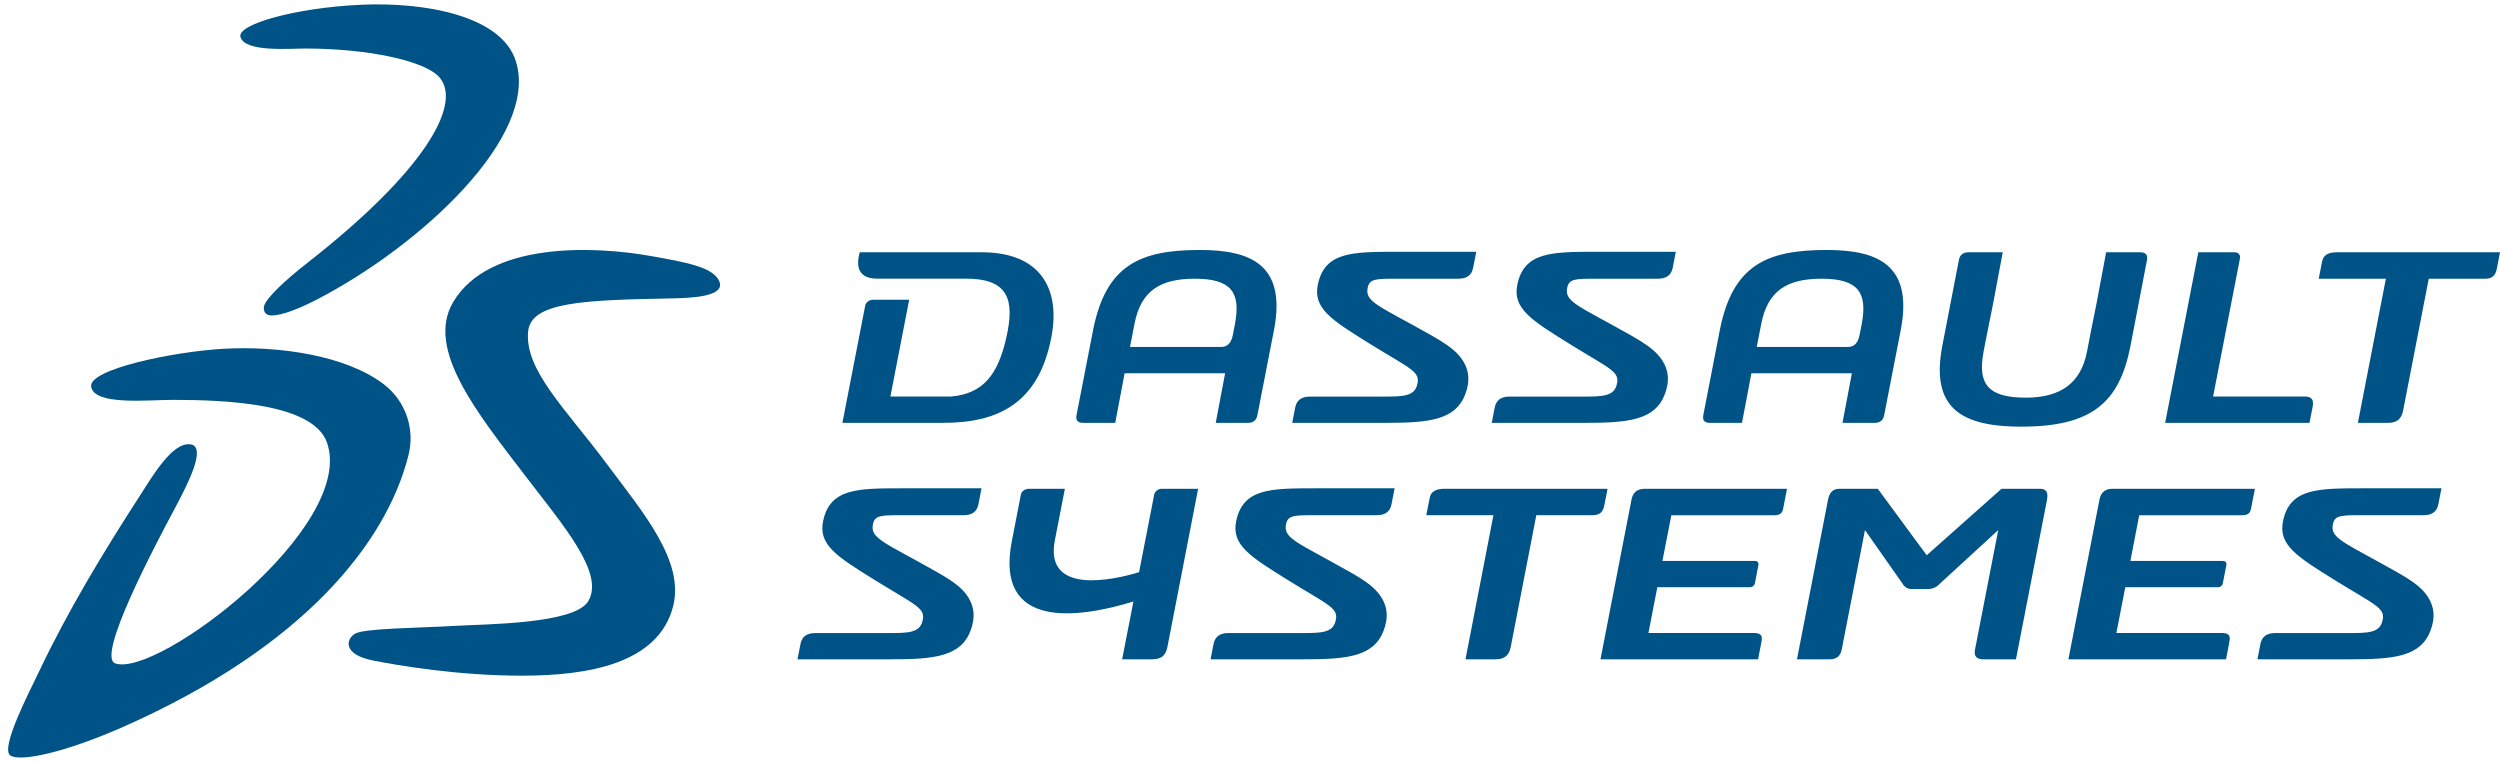
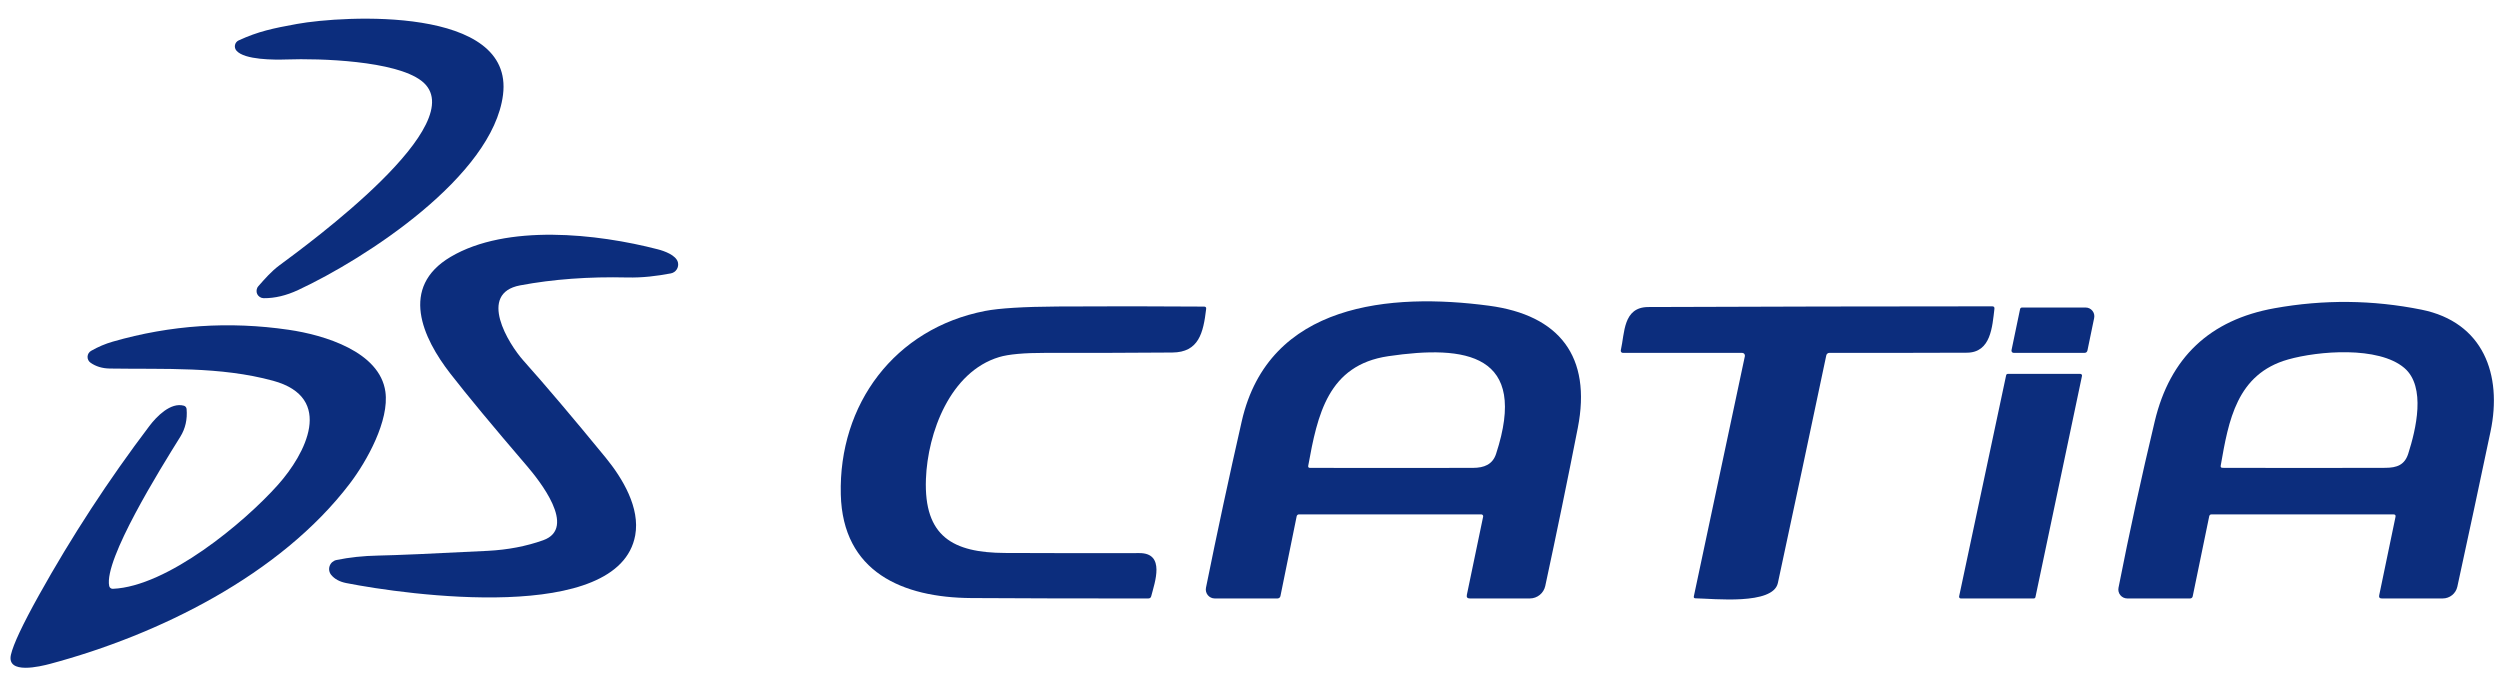
- <svg xmlns="http://www.w3.org/2000/svg" height="764" viewBox="-.2 .277 107.294 32.64" width="2500">
-   <g fill="#005386" fill-rule="evenodd">
-     <path d="m15.248.408c2.785-.131 6.08.462 6.693 2.427 1.006 3.22-4.093 7.915-8.537 10.22-1.089.565-1.749.72-2.024.681-.263-.036-.303-.298-.218-.478.159-.339.875-1.029 1.834-1.778 5.002-3.907 6.629-6.773 5.684-7.935-.605-.744-3.141-1.26-5.774-1.26-.715 0-2.593.165-2.786-.496-.157-.543 2.364-1.25 5.128-1.38m-5.89 14.764c2.388-.14 5.288.277 6.917 1.524a2.924 2.924 0 0 1 1.05 3.065c-.94 3.707-4.45 8.193-12.247 11.64-2.48 1.096-4.428 1.515-4.838 1.221-.44-.316.839-2.763 1.224-3.575 1.245-2.63 2.8-5.19 4.316-7.535.558-.863 1.42-2.359 2.2-2.24.7.108-.119 1.698-.657 2.71-.905 1.696-3.397 6.41-2.575 6.692 1.817.623 10.343-5.863 9.086-9.475-.583-1.677-4.285-1.836-6.616-1.836-1.06 0-3.376.25-3.504-.562-.139-.75 3.518-1.503 5.644-1.629" />
-     <path d="m27.797 11.201c1.433.259 2.601.46 2.87 1.064.3.686-1.26.727-2.046.744-3.77.073-6.043.147-6.157 1.428-.148 1.649 1.61 3.308 3.348 5.636 1.587 2.125 3.39 4.221 2.87 6.177-.647 2.435-3.633 2.95-6.476 2.951-2.724.002-5.304-.434-6.387-.65-1.35-.266-1.15-.933-.79-1.148.402-.24 2.697-.245 4.292-.34 1.313-.077 5.126-.075 5.72-1.052.729-1.195-1.056-3.242-2.695-5.385-2.044-2.674-4.29-5.434-3.102-7.45 1.538-2.609 6.038-2.43 8.553-1.975m58.757 7.312c3.028 0 4.195-1.036 4.674-3.43l.717-3.728c.048-.25-.101-.325-.29-.325h-1.465l-.402 2.145-.23 1.142-.192.992c-.268 1.351-1.143 1.96-2.626 1.96-1.631 0-2.068-.594-1.812-1.96 0 0 .063-.341.084-.443l.338-1.69.403-2.146h-1.465c-.19 0-.368.075-.416.325l-.72 3.729c-.491 2.629.817 3.43 3.402 3.43zm-51.426 4.044c-.22 1.03.587 1.528 2.224 2.544 1.789 1.11 2.198 1.195 2.033 1.78-.132.472-.601.491-1.407.491h-3.189c-.362 0-.572.15-.635.473l-.128.653h4.02c1.84 0 2.993-.114 3.412-1.238.203-.548.201-1.115-.295-1.675-.253-.285-.627-.536-1.141-.826-2.298-1.299-2.898-1.449-2.753-2.078.082-.354.327-.367 1.19-.367h2.696c.363 0 .574-.149.637-.472l.132-.683h-3.41c-1.932 0-3.092.012-3.386 1.398zm17.728 0c-.218 1.03.587 1.528 2.223 2.544 1.791 1.11 2.2 1.195 2.034 1.78-.133.472-.602.491-1.407.491h-3.188c-.362 0-.573.15-.636.473l-.127.653h4.02c1.84 0 2.992-.114 3.41-1.238.206-.548.204-1.115-.293-1.675-.254-.285-.626-.536-1.143-.826-2.297-1.299-2.896-1.449-2.751-2.078.08-.354.325-.367 1.19-.367h2.697c.361 0 .573-.149.635-.472l.134-.683h-3.412c-1.932 0-3.091.012-3.386 1.398zm44.928 0c-.218 1.03.588 1.528 2.222 2.544 1.792 1.11 2.201 1.195 2.034 1.78-.13.472-.6.491-1.405.491h-3.189c-.362 0-.573.15-.636.473l-.126.653h4.02c1.839 0 2.991-.114 3.41-1.238.205-.548.202-1.115-.295-1.675-.252-.285-.626-.536-1.142-.826-2.296-1.299-2.897-1.449-2.75-2.078.08-.354.326-.367 1.19-.367h2.696c.362 0 .572-.149.635-.472l.134-.683h-3.41c-1.933 0-3.093.012-3.388 1.398zm-26.529-5.446c.204-.549.202-1.116-.295-1.675-.253-.286-.626-.535-1.142-.828-2.297-1.299-2.897-1.447-2.753-2.076.082-.353.328-.368 1.193-.368h2.694c.363 0 .574-.148.637-.47l.133-.686h-3.412c-1.932 0-3.092.012-3.388 1.4-.217 1.029.589 1.528 2.224 2.544 1.79 1.11 2.199 1.194 2.035 1.781-.133.472-.602.49-1.407.49h-3.188c-.363 0-.574.15-.637.473l-.126.654h4.02c1.838 0 2.993-.113 3.411-1.239zm-8.564 0c.203-.549.201-1.116-.295-1.675-.254-.286-.627-.535-1.142-.828-2.299-1.299-2.897-1.447-2.752-2.076.08-.353.325-.368 1.192-.368h2.693c.364 0 .575-.148.636-.47l.135-.686h-3.412c-1.932 0-3.091.012-3.386 1.4-.219 1.029.588 1.528 2.223 2.544 1.79 1.11 2.2 1.194 2.035 1.781-.132.472-.602.49-1.409.49h-3.185c-.364 0-.574.15-.638.473l-.127.654h4.02c1.84 0 2.993-.113 3.412-1.239zm37.388-6.081c-.363 0-.567.124-.621.398l-.144.738h2.882l-1.201 6.184h1.292c.364 0 .575-.149.647-.52l1.102-5.664h2.406c.34 0 .46-.15.52-.448l.132-.688zm-62.802 2.035c-.182 0-.319.124-.343.248l-.98 5.037h4.336c2.429 0 4.112-.902 4.638-3.707.391-2.088-.513-3.613-2.988-3.613h-5.244l-.022.095c-.118.492-.056 1.036.773 1.036h3.812c1.834 0 2.096.917 1.73 2.532-.36 1.586-.987 2.402-2.364 2.527h-2.611l.806-4.155zm61.775 4.6c.063-.32-.05-.445-.344-.445h-3.927l1.156-5.942c.023-.124-.067-.248-.225-.248h-1.566l-1.423 7.32h6.195zm-11.694 3.515h-1.658l-3.21 2.853-2.1-2.853h-1.658c-.272 0-.421.172-.478.47l-1.332 6.848h1.408c.295 0 .46-.148.513-.421l.997-5.125 1.618 2.308a.43.43 0 0 0 .386.223h.728a.68.68 0 0 0 .474-.223l2.514-2.308-.997 5.125c-.053.273.054.421.35.421h1.407l1.333-6.847c.056-.299-.022-.471-.295-.471zm-17.539.47-1.33 6.848h6.763l.143-.732c.059-.298-.014-.398-.355-.398h-4.493l.381-1.964h3.972a.213.213 0 0 0 .216-.174l.152-.779c.018-.098-.035-.174-.148-.174h-3.973l.382-1.96h4.336c.204 0 .407 0 .462-.274l.166-.863h-6.105c-.318 0-.506.147-.569.47zm20.084 0-1.332 6.848h6.766l.14-.732c.06-.298-.013-.398-.352-.398h-4.495l.382-1.964h3.972a.21.21 0 0 0 .215-.174l.152-.779c.02-.098-.036-.174-.147-.174h-3.974l.38-1.96h4.337c.205 0 .408 0 .46-.274l.168-.863h-6.105c-.318 0-.504.147-.568.47zm-40.567-.223-.65 3.332c-1.133.348-4.072.986-3.614-1.371l.43-2.208h-1.545c-.182 0-.319.122-.343.247l-.39 2.01c-.743 3.822 2.876 3.3 5.219 2.581l-.483 2.48h1.293c.364 0 .574-.148.648-.52l1.32-6.798h-1.566c-.158 0-.296.122-.319.247zm19.323.44.134-.687h-7.013c-.363 0-.57.123-.622.396l-.145.738h2.882l-1.2 6.184h1.292c.363 0 .573-.148.648-.52l1.1-5.664h2.406c.34 0 .46-.149.518-.448zm-20.171-7.76c.274-1.426 1.106-1.943 2.59-1.943 1.568 0 1.98.589 1.724 1.943 0 0-.064.338-.086.44-.03.152-.1.545-.507.545h-3.912zm-2.21 4.243h1.385l.403-2.128h4.313l-.403 2.128h1.385c.182 0 .355-.075.402-.323l.72-3.696c.529-2.804-1.055-3.4-3.19-3.4-2.557 0-4.016.642-4.573 3.4l-.72 3.696c-.047.248.096.323.279.323zm29.109-4.243c.276-1.426 1.106-1.943 2.59-1.943 1.569 0 1.979.589 1.725 1.943 0 0-.064.338-.087.44-.031.152-.1.545-.506.545h-3.914zm-2.209 4.243h1.384l.404-2.128h4.312l-.403 2.128h1.385c.182 0 .355-.075.403-.323l.719-3.696c.53-2.804-1.054-3.4-3.189-3.4-2.558 0-4.017.642-4.575 3.4l-.718 3.696c-.048.248.095.323.278.323z" />
-   </g>
+ <svg xmlns="http://www.w3.org/2000/svg" version="1.1" viewBox="0.00 0.00 565.00 153.00">
+   <path fill="#0c2d7d" d="   M 113.68 21.44   C 111.35 39.81 82.66 58.42 67.41 65.53   Q 63.35 67.43 59.59 67.39   A 1.63 1.63 0.0 0 1 58.38 64.69   C 59.82 63.05 61.33 61.32 63.10 60.00   C 69.32 55.39 107.49 27.64 95.24 18.26   C 89.30 13.71 72.34 13.17 64.76 13.44   C 62.02 13.53 55.26 13.56 53.44 11.45   A 1.48 1.48 0.0 0 1 53.94 9.13   C 58.40 7.08 61.69 6.40 67.13 5.41   C 77.61 3.51 116.24 1.26 113.68 21.44   Z" />
+   <path fill="#0c2d7d" d="   M 148.68 56.35   C 150.14 56.73 152.80 57.66 153.21 59.29   A 2.05 2.04 77.9 0 1 151.60 61.79   C 148.40 62.39 145.23 62.79 141.78 62.71   Q 128.71 62.40 117.56 64.49   C 107.88 66.30 114.92 77.72 118.28 81.48   Q 125.78 89.88 136.86 103.40   C 140.77 108.18 144.68 114.77 143.56 120.97   C 139.90 141.16 91.87 134.46 78.24 131.77   Q 76.00 131.32 74.86 129.94   A 2.09 2.09 0.0 0 1 76.05 126.56   Q 80.43 125.66 85.44 125.56   Q 91.56 125.44 110.24 124.49   Q 117.03 124.14 122.77 122.09   C 130.51 119.31 121.85 108.53 119.02 105.23   Q 107.55 91.86 101.79 84.45   C 95.46 76.31 90.27 64.91 101.83 58.06   C 114.51 50.55 134.96 52.79 148.68 56.35   Z" />
+   <path fill="#0c2d7d" d="   M 280.64 95.18   C 286.74 68.42 314.34 66.14 336.50 69.09   C 352.43 71.21 359.75 80.57 356.58 96.72   Q 353.13 114.31 349.23 132.43   A 3.58 3.57 -83.9 0 1 345.74 135.25   L 332.18 135.25   Q 331.34 135.25 331.51 134.43   L 335.19 116.76   A 0.43 0.42 6.0 0 0 334.77 116.25   L 293.57 116.25   A 0.53 0.53 0.0 0 0 293.05 116.67   L 289.38 134.71   A 0.67 0.67 0.0 0 1 288.72 135.25   L 274.53 135.25   A 2.02 2.02 0.0 0 1 272.55 132.83   Q 276.31 114.21 280.64 95.18   Z   M 313.75 80.50   C 300.10 82.51 297.75 93.76 295.66 105.25   Q 295.57 105.74 296.06 105.74   Q 314.49 105.78 332.90 105.74   C 335.42 105.73 337.32 104.98 338.11 102.58   C 345.52 79.94 331.32 77.92 313.75 80.50   Z" />
+   <path fill="#0c2d7d" d="   M 499.28 116.69   L 495.55 134.78   A 0.59 0.58 -83.9 0 1 494.98 135.25   L 480.76 135.25   A 2.02 2.02 0.0 0 1 478.78 132.84   Q 482.47 114.06 486.98 95.19   Q 492.14 73.59 514.04 69.66   Q 530.72 66.66 547.24 69.98   C 561.25 72.80 565.56 84.69 562.86 97.52   Q 559.12 115.31 555.36 132.59   A 3.38 3.38 0.0 0 1 552.06 135.25   L 538.29 135.25   Q 537.55 135.25 537.70 134.53   L 541.38 116.83   Q 541.51 116.25 540.91 116.25   L 499.82 116.25   Q 499.37 116.25 499.28 116.69   Z   M 517.11 81.24   C 505.48 84.53 503.66 95.05 501.88 105.23   Q 501.79 105.73 502.30 105.73   Q 520.69 105.79 539.08 105.73   C 541.74 105.72 543.46 105.06 544.27 102.51   C 545.98 97.15 548.36 87.40 543.37 83.15   C 537.52 78.18 523.91 79.31 517.11 81.24   Z" />
+   <path fill="#0c2d7d" d="   M 227.12 124.97   Q 242.31 125.04 257.50 125.00   C 263.43 124.98 260.97 131.64 260.18 134.73   Q 260.05 135.25 259.52 135.25   Q 239.48 135.28 219.51 135.16   C 203.95 135.06 190.46 129.27 190.02 111.76   C 189.51 91.40 202.15 74.25 222.66 70.27   Q 227.43 69.35 239.02 69.27   Q 255.57 69.17 272.12 69.29   Q 272.66 69.29 272.59 69.82   C 271.95 75.23 270.94 79.63 264.93 79.67   Q 250.62 79.78 236.29 79.75   Q 229.00 79.74 225.81 80.70   C 214.73 84.03 209.65 97.78 209.26 108.27   C 208.78 121.28 215.38 124.91 227.12 124.97   Z" />
+   <path fill="#0c2d7d" d="   M 393.73 79.75   L 366.76 79.75   A 0.48 0.47 -83.6 0 1 366.30 79.17   C 367.20 75.28 366.77 69.42 372.50 69.39   Q 411.37 69.24 450.24 69.23   Q 450.81 69.23 450.74 69.80   C 450.25 73.85 449.95 79.69 444.50 79.71   Q 429.00 79.77 413.45 79.75   A 0.71 0.71 0.0 0 0 412.74 80.32   Q 407.33 106.02 401.80 131.76   C 400.71 136.80 387.28 135.29 383.18 135.22   Q 382.71 135.21 382.81 134.76   L 394.34 80.50   A 0.62 0.62 0.0 0 0 393.73 79.75   Z" />
+   <path fill="#0c2d7d" d="   M 456.54 69.84   A 0.44 0.44 0.0 0 1 456.97 69.50   L 471.35 69.50   A 1.97 1.97 0.0 0 1 473.28 71.87   L 471.77 79.18   Q 471.65 79.75 471.07 79.75   L 455.09 79.75   A 0.50 0.50 0.0 0 1 454.60 79.15   L 456.54 69.84   Z" />
+   <path fill="#0c2d7d" d="   M 25.50 133.07   C 37.80 132.57 55.21 118.11 62.82 109.57   C 69.02 102.62 75.75 89.88 61.72 86.05   C 49.71 82.78 37.15 83.49 24.82 83.29   Q 22.27 83.25 20.47 81.98   A 1.59 1.59 0.0 0 1 20.59 79.29   Q 22.97 77.93 25.49 77.21   Q 45.05 71.58 65.23 74.53   C 73.33 75.71 85.84 79.48 87.10 88.54   C 88.00 95.00 83.00 104.11 79.04 109.31   C 63.35 129.92 35.85 143.48 11.29 150.04   C 9.17 150.60 1.44 152.51 2.47 147.97   Q 3.27 144.45 8.78 134.55   Q 19.93 114.54 33.76 96.28   C 35.38 94.14 38.56 90.85 41.56 91.69   A 0.85 0.85 0.0 0 1 42.17 92.43   Q 42.47 95.95 40.74 98.72   C 36.29 105.86 23.45 126.46 24.68 132.43   A 0.80 0.79 -6.7 0 0 25.50 133.07   Z" />
+   <path fill="#0c2d7d" d="   M 453.76 84.50   L 470.16 84.50   A 0.38 0.38 0.0 0 1 470.53 84.96   L 460.01 134.95   A 0.38 0.38 0.0 0 1 459.64 135.25   L 443.13 135.25   A 0.38 0.38 0.0 0 1 442.76 134.79   L 453.39 84.80   A 0.38 0.38 0.0 0 1 453.76 84.50   Z" />
</svg>
